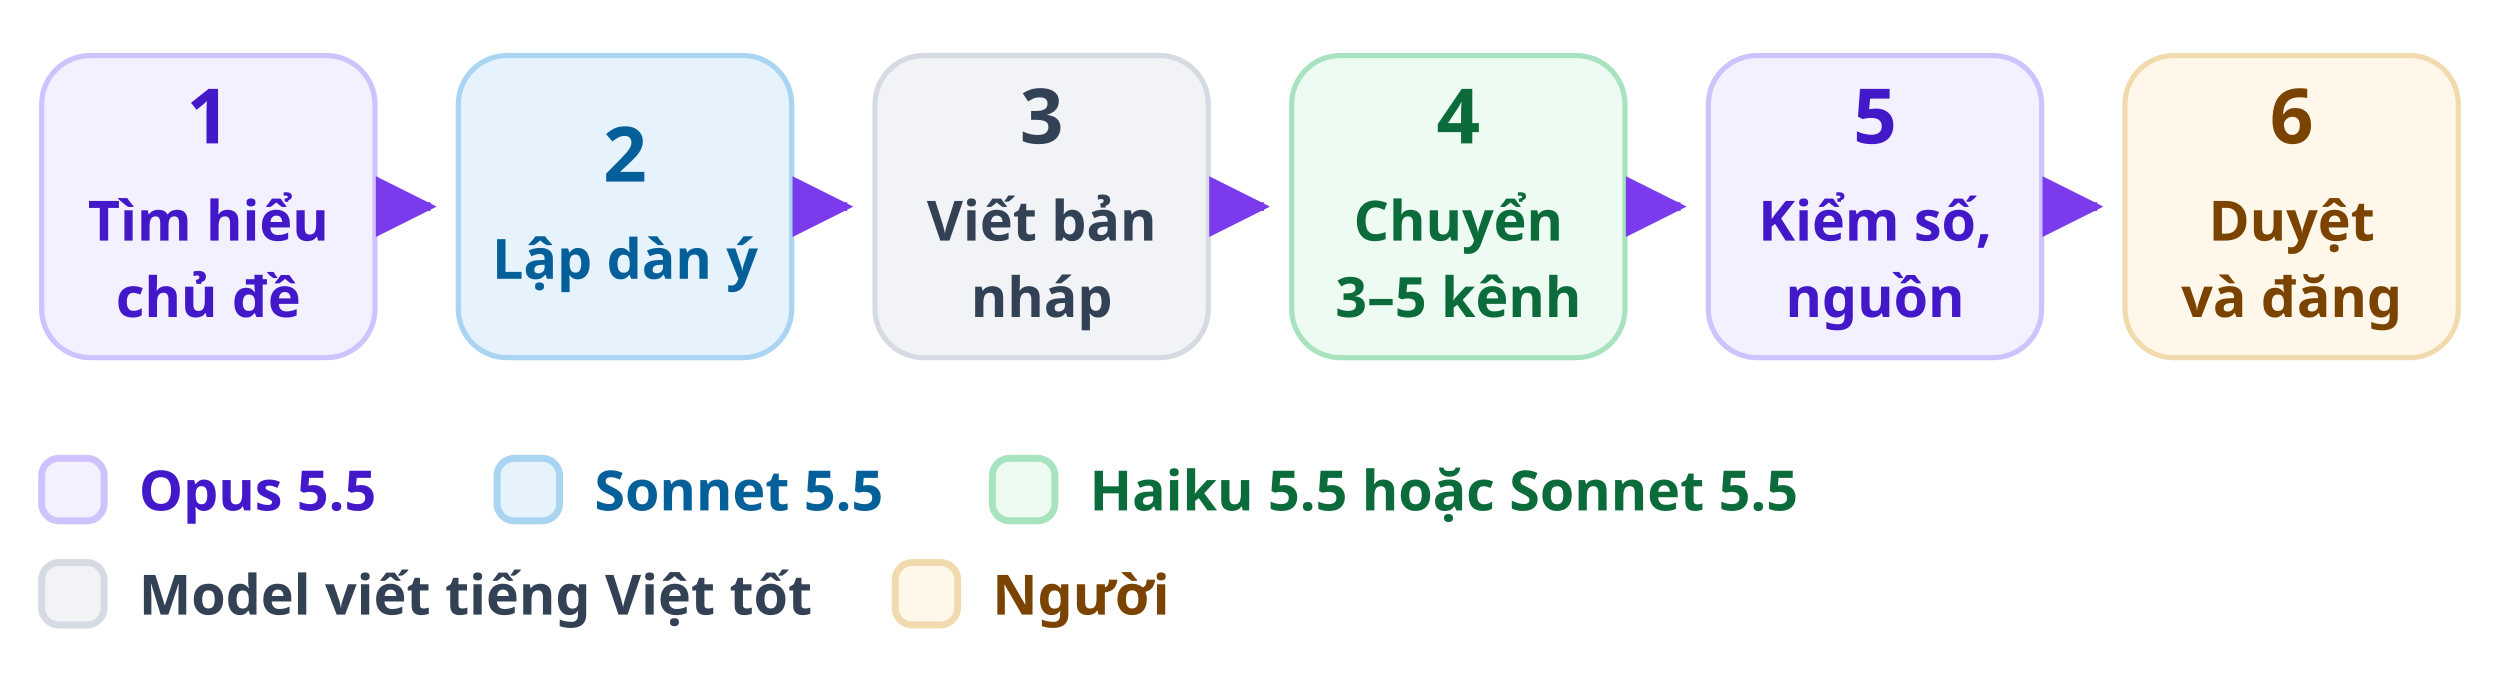
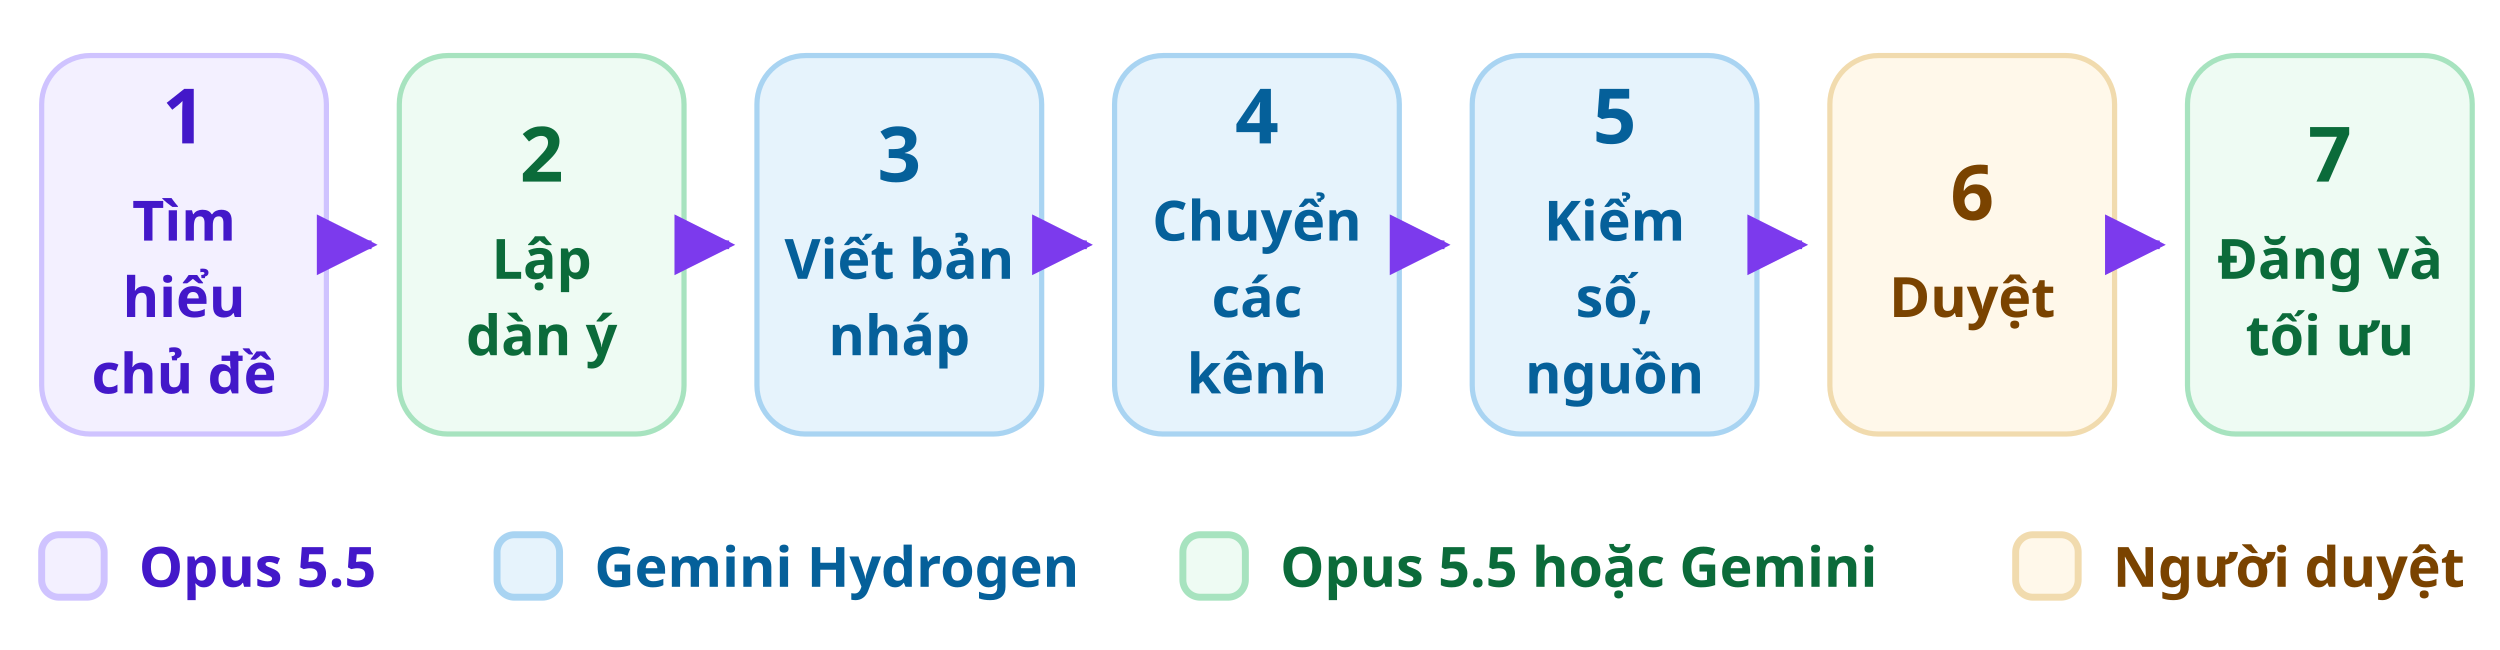
- <svg xmlns="http://www.w3.org/2000/svg" class="sd sd-c" viewBox="0 0 720 195" role="img" aria-label="Quy trình 6 bước tô màu theo model: tìm hiểu chủ đề Opus 5.5, lập dàn ý Sonnet 5.5, viết bản nháp model viết tiếng Việt tốt, chuyển kênh Haiku 5.5 hoặc Sonnet 5.5, kiểm số Opus 5.5, duyệt và đăng là người">
+ <svg xmlns="http://www.w3.org/2000/svg" class="sd sd-c" viewBox="0 0 720 187" role="img" aria-label="Quy trình 7 bước tô màu theo model: tìm hiểu chủ đề Opus 5.5; lập dàn ý Opus 5.5 hoặc Gemini; viết nháp, chuyển kênh, kiểm số Gemini Hydrogen; người duyệt; đăng và tối ưu Opus 5.5 hoặc Gemini">
  <defs>
    <linearGradient id="m03b5hcg" x1="0" x2="1">
      <stop offset="0" stop-color="#B23BF0" />
      <stop offset=".45" stop-color="#7C5CF7" />
      <stop offset="1" stop-color="#3B82F6" />
    </linearGradient>
    <marker id="m03b5hca" viewBox="0 0 10 10" refX="9" refY="5" markerWidth="7" markerHeight="7" orient="auto-start-reverse">
      <path d="M0,0 L10,5 L0,10 z" fill="#7C3AED" />
    </marker>
  </defs>
-   <rect x="12" y="16" width="96" height="87" rx="14" fill="#F3F0FF" stroke="#CFC3FF" stroke-width="1.5" />
-   <text x="60.0" y="41.3" font-family="Be Vietnam Pro, system-ui, sans-serif" font-size="22" font-weight="800" fill="#4318C9" text-anchor="middle">1</text>
-   <text x="60.0" y="69.3" font-family="Be Vietnam Pro, system-ui, sans-serif" font-size="16" font-weight="700" fill="#4318C9" text-anchor="middle">Tìm hiểu</text>
-   <text x="60.0" y="91.3" font-family="Be Vietnam Pro, system-ui, sans-serif" font-size="16" font-weight="700" fill="#4318C9" text-anchor="middle">chủ đề</text>
-   <rect x="132" y="16" width="96" height="87" rx="14" fill="#E6F3FC" stroke="#A9D4F2" stroke-width="1.5" />
-   <text x="180.0" y="52.3" font-family="Be Vietnam Pro, system-ui, sans-serif" font-size="22" font-weight="800" fill="#05609A" text-anchor="middle">2</text>
-   <text x="180.0" y="80.3" font-family="Be Vietnam Pro, system-ui, sans-serif" font-size="16" font-weight="700" fill="#05609A" text-anchor="middle">Lập dàn ý</text>
-   <path d="M112.0,59.5 L124.0,59.5" fill="none" stroke="#7C3AED" stroke-width="2.5" stroke-linejoin="round" marker-end="url(#m03b5hca)" />
-   <rect x="252" y="16" width="96" height="87" rx="14" fill="#F1F3F7" stroke="#D5DAE3" stroke-width="1.5" />
-   <text x="300.0" y="41.3" font-family="Be Vietnam Pro, system-ui, sans-serif" font-size="22" font-weight="800" fill="#334155" text-anchor="middle">3</text>
-   <text x="300.0" y="69.3" font-family="Be Vietnam Pro, system-ui, sans-serif" font-size="16" font-weight="700" fill="#334155" text-anchor="middle">Viết bản</text>
-   <text x="300.0" y="91.3" font-family="Be Vietnam Pro, system-ui, sans-serif" font-size="16" font-weight="700" fill="#334155" text-anchor="middle">nháp</text>
-   <path d="M232.0,59.5 L244.0,59.5" fill="none" stroke="#7C3AED" stroke-width="2.5" stroke-linejoin="round" marker-end="url(#m03b5hca)" />
-   <rect x="372" y="16" width="96" height="87" rx="14" fill="#EEFBF3" stroke="#A7E3BF" stroke-width="1.5" />
-   <text x="420.0" y="41.3" font-family="Be Vietnam Pro, system-ui, sans-serif" font-size="22" font-weight="800" fill="#0B6B3A" text-anchor="middle">4</text>
-   <text x="420.0" y="69.3" font-family="Be Vietnam Pro, system-ui, sans-serif" font-size="16" font-weight="700" fill="#0B6B3A" text-anchor="middle">Chuyển</text>
-   <text x="420.0" y="91.3" font-family="Be Vietnam Pro, system-ui, sans-serif" font-size="16" font-weight="700" fill="#0B6B3A" text-anchor="middle">3–5 kênh</text>
-   <path d="M352.0,59.5 L364.0,59.5" fill="none" stroke="#7C3AED" stroke-width="2.5" stroke-linejoin="round" marker-end="url(#m03b5hca)" />
-   <rect x="492" y="16" width="96" height="87" rx="14" fill="#F3F0FF" stroke="#CFC3FF" stroke-width="1.5" />
-   <text x="540.0" y="41.3" font-family="Be Vietnam Pro, system-ui, sans-serif" font-size="22" font-weight="800" fill="#4318C9" text-anchor="middle">5</text>
-   <text x="540.0" y="69.3" font-family="Be Vietnam Pro, system-ui, sans-serif" font-size="16" font-weight="700" fill="#4318C9" text-anchor="middle">Kiểm số,</text>
-   <text x="540.0" y="91.3" font-family="Be Vietnam Pro, system-ui, sans-serif" font-size="16" font-weight="700" fill="#4318C9" text-anchor="middle">nguồn</text>
-   <path d="M472.0,59.5 L484.0,59.5" fill="none" stroke="#7C3AED" stroke-width="2.5" stroke-linejoin="round" marker-end="url(#m03b5hca)" />
-   <rect x="612" y="16" width="96" height="87" rx="14" fill="#FFF8EA" stroke="#F1DBAE" stroke-width="1.5" />
-   <text x="660.0" y="41.3" font-family="Be Vietnam Pro, system-ui, sans-serif" font-size="22" font-weight="800" fill="#7A4300" text-anchor="middle">6</text>
-   <text x="660.0" y="69.3" font-family="Be Vietnam Pro, system-ui, sans-serif" font-size="16" font-weight="700" fill="#7A4300" text-anchor="middle">Duyệt</text>
-   <text x="660.0" y="91.3" font-family="Be Vietnam Pro, system-ui, sans-serif" font-size="16" font-weight="700" fill="#7A4300" text-anchor="middle">và đăng</text>
-   <path d="M592.0,59.5 L604.0,59.5" fill="none" stroke="#7C3AED" stroke-width="2.5" stroke-linejoin="round" marker-end="url(#m03b5hca)" />
-   <rect x="12" y="132" width="18" height="18" rx="5" fill="#F3F0FF" stroke="#CFC3FF" stroke-width="2" />
-   <text x="40" y="147" font-family="Be Vietnam Pro, system-ui, sans-serif" font-size="16" font-weight="700" fill="#4318C9" text-anchor="start">Opus 5.5</text>
-   <rect x="143.155" y="132" width="18" height="18" rx="5" fill="#E6F3FC" stroke="#A9D4F2" stroke-width="2" />
-   <text x="171.2" y="147" font-family="Be Vietnam Pro, system-ui, sans-serif" font-size="16" font-weight="700" fill="#05609A" text-anchor="start">Sonnet 5.5</text>
-   <rect x="285.802" y="132" width="18" height="18" rx="5" fill="#EEFBF3" stroke="#A7E3BF" stroke-width="2" />
-   <text x="313.8" y="147" font-family="Be Vietnam Pro, system-ui, sans-serif" font-size="16" font-weight="700" fill="#0B6B3A" text-anchor="start">Haiku 5.5 hoặc Sonnet 5.5</text>
-   <rect x="12" y="162" width="18" height="18" rx="5" fill="#F1F3F7" stroke="#D5DAE3" stroke-width="2" />
-   <text x="40" y="177" font-family="Be Vietnam Pro, system-ui, sans-serif" font-size="16" font-weight="700" fill="#334155" text-anchor="start">Model viết tiếng Việt tốt</text>
-   <rect x="257.808" y="162" width="18" height="18" rx="5" fill="#FFF8EA" stroke="#F1DBAE" stroke-width="2" />
-   <text x="285.8" y="177" font-family="Be Vietnam Pro, system-ui, sans-serif" font-size="16" font-weight="700" fill="#7A4300" text-anchor="start">Người</text>
+   <rect x="12" y="16" width="82" height="109" rx="14" fill="#F3F0FF" stroke="#CFC3FF" stroke-width="1.5" />
+   <text x="53.0" y="41.3" font-family="Be Vietnam Pro, system-ui, sans-serif" font-size="22" font-weight="800" fill="#4318C9" text-anchor="middle">1</text>
+   <text x="53.0" y="69.3" font-family="Be Vietnam Pro, system-ui, sans-serif" font-size="16" font-weight="700" fill="#4318C9" text-anchor="middle">Tìm</text>
+   <text x="53.0" y="91.3" font-family="Be Vietnam Pro, system-ui, sans-serif" font-size="16" font-weight="700" fill="#4318C9" text-anchor="middle">hiểu</text>
+   <text x="53.0" y="113.3" font-family="Be Vietnam Pro, system-ui, sans-serif" font-size="16" font-weight="700" fill="#4318C9" text-anchor="middle">chủ đề</text>
+   <rect x="115" y="16" width="82" height="109" rx="14" fill="#EEFBF3" stroke="#A7E3BF" stroke-width="1.5" />
+   <text x="156.0" y="52.3" font-family="Be Vietnam Pro, system-ui, sans-serif" font-size="22" font-weight="800" fill="#0B6B3A" text-anchor="middle">2</text>
+   <text x="156.0" y="80.3" font-family="Be Vietnam Pro, system-ui, sans-serif" font-size="16" font-weight="700" fill="#0B6B3A" text-anchor="middle">Lập</text>
+   <text x="156.0" y="102.3" font-family="Be Vietnam Pro, system-ui, sans-serif" font-size="16" font-weight="700" fill="#0B6B3A" text-anchor="middle">dàn ý</text>
+   <path d="M98.0,70.5 L107.0,70.5" fill="none" stroke="#7C3AED" stroke-width="2.5" stroke-linejoin="round" marker-end="url(#m03b5hca)" />
+   <rect x="218" y="16" width="82" height="109" rx="14" fill="#E6F3FC" stroke="#A9D4F2" stroke-width="1.5" />
+   <text x="259.0" y="52.3" font-family="Be Vietnam Pro, system-ui, sans-serif" font-size="22" font-weight="800" fill="#05609A" text-anchor="middle">3</text>
+   <text x="259.0" y="80.3" font-family="Be Vietnam Pro, system-ui, sans-serif" font-size="16" font-weight="700" fill="#05609A" text-anchor="middle">Viết bản</text>
+   <text x="259.0" y="102.3" font-family="Be Vietnam Pro, system-ui, sans-serif" font-size="16" font-weight="700" fill="#05609A" text-anchor="middle">nháp</text>
+   <path d="M201.0,70.5 L210.0,70.5" fill="none" stroke="#7C3AED" stroke-width="2.5" stroke-linejoin="round" marker-end="url(#m03b5hca)" />
+   <rect x="321" y="16" width="82" height="109" rx="14" fill="#E6F3FC" stroke="#A9D4F2" stroke-width="1.5" />
+   <text x="362.0" y="41.3" font-family="Be Vietnam Pro, system-ui, sans-serif" font-size="22" font-weight="800" fill="#05609A" text-anchor="middle">4</text>
+   <text x="362.0" y="69.3" font-family="Be Vietnam Pro, system-ui, sans-serif" font-size="16" font-weight="700" fill="#05609A" text-anchor="middle">Chuyển</text>
+   <text x="362.0" y="91.3" font-family="Be Vietnam Pro, system-ui, sans-serif" font-size="16" font-weight="700" fill="#05609A" text-anchor="middle">các</text>
+   <text x="362.0" y="113.3" font-family="Be Vietnam Pro, system-ui, sans-serif" font-size="16" font-weight="700" fill="#05609A" text-anchor="middle">kênh</text>
+   <path d="M304.0,70.5 L313.0,70.5" fill="none" stroke="#7C3AED" stroke-width="2.5" stroke-linejoin="round" marker-end="url(#m03b5hca)" />
+   <rect x="424" y="16" width="82" height="109" rx="14" fill="#E6F3FC" stroke="#A9D4F2" stroke-width="1.5" />
+   <text x="465.0" y="41.3" font-family="Be Vietnam Pro, system-ui, sans-serif" font-size="22" font-weight="800" fill="#05609A" text-anchor="middle">5</text>
+   <text x="465.0" y="69.3" font-family="Be Vietnam Pro, system-ui, sans-serif" font-size="16" font-weight="700" fill="#05609A" text-anchor="middle">Kiểm</text>
+   <text x="465.0" y="91.3" font-family="Be Vietnam Pro, system-ui, sans-serif" font-size="16" font-weight="700" fill="#05609A" text-anchor="middle">số,</text>
+   <text x="465.0" y="113.3" font-family="Be Vietnam Pro, system-ui, sans-serif" font-size="16" font-weight="700" fill="#05609A" text-anchor="middle">nguồn</text>
+   <path d="M407.0,70.5 L416.0,70.5" fill="none" stroke="#7C3AED" stroke-width="2.5" stroke-linejoin="round" marker-end="url(#m03b5hca)" />
+   <rect x="527" y="16" width="82" height="109" rx="14" fill="#FFF8EA" stroke="#F1DBAE" stroke-width="1.5" />
+   <text x="568.0" y="63.3" font-family="Be Vietnam Pro, system-ui, sans-serif" font-size="22" font-weight="800" fill="#7A4300" text-anchor="middle">6</text>
+   <text x="568.0" y="91.3" font-family="Be Vietnam Pro, system-ui, sans-serif" font-size="16" font-weight="700" fill="#7A4300" text-anchor="middle">Duyệt</text>
+   <path d="M510.0,70.5 L519.0,70.5" fill="none" stroke="#7C3AED" stroke-width="2.5" stroke-linejoin="round" marker-end="url(#m03b5hca)" />
+   <rect x="630" y="16" width="82" height="109" rx="14" fill="#EEFBF3" stroke="#A7E3BF" stroke-width="1.5" />
+   <text x="671.0" y="52.3" font-family="Be Vietnam Pro, system-ui, sans-serif" font-size="22" font-weight="800" fill="#0B6B3A" text-anchor="middle">7</text>
+   <text x="671.0" y="80.3" font-family="Be Vietnam Pro, system-ui, sans-serif" font-size="16" font-weight="700" fill="#0B6B3A" text-anchor="middle">Đăng và</text>
+   <text x="671.0" y="102.3" font-family="Be Vietnam Pro, system-ui, sans-serif" font-size="16" font-weight="700" fill="#0B6B3A" text-anchor="middle">tối ưu</text>
+   <path d="M613.0,70.5 L622.0,70.5" fill="none" stroke="#7C3AED" stroke-width="2.5" stroke-linejoin="round" marker-end="url(#m03b5hca)" />
+   <rect x="12" y="154" width="18" height="18" rx="5" fill="#F3F0FF" stroke="#CFC3FF" stroke-width="2" />
+   <text x="40" y="169" font-family="Be Vietnam Pro, system-ui, sans-serif" font-size="16" font-weight="700" fill="#4318C9" text-anchor="start">Opus 5.5</text>
+   <rect x="143.155" y="154" width="18" height="18" rx="5" fill="#E6F3FC" stroke="#A9D4F2" stroke-width="2" />
+   <text x="171.2" y="169" font-family="Be Vietnam Pro, system-ui, sans-serif" font-size="16" font-weight="700" fill="#05609A" text-anchor="start">Gemini Hydrogen</text>
+   <rect x="340.666" y="154" width="18" height="18" rx="5" fill="#EEFBF3" stroke="#A7E3BF" stroke-width="2" />
+   <text x="368.7" y="169" font-family="Be Vietnam Pro, system-ui, sans-serif" font-size="16" font-weight="700" fill="#0B6B3A" text-anchor="start">Opus 5.5 hoặc Gemini</text>
+   <rect x="580.512" y="154" width="18" height="18" rx="5" fill="#FFF8EA" stroke="#F1DBAE" stroke-width="2" />
+   <text x="608.5" y="169" font-family="Be Vietnam Pro, system-ui, sans-serif" font-size="16" font-weight="700" fill="#7A4300" text-anchor="start">Người duyệt</text>
</svg>
